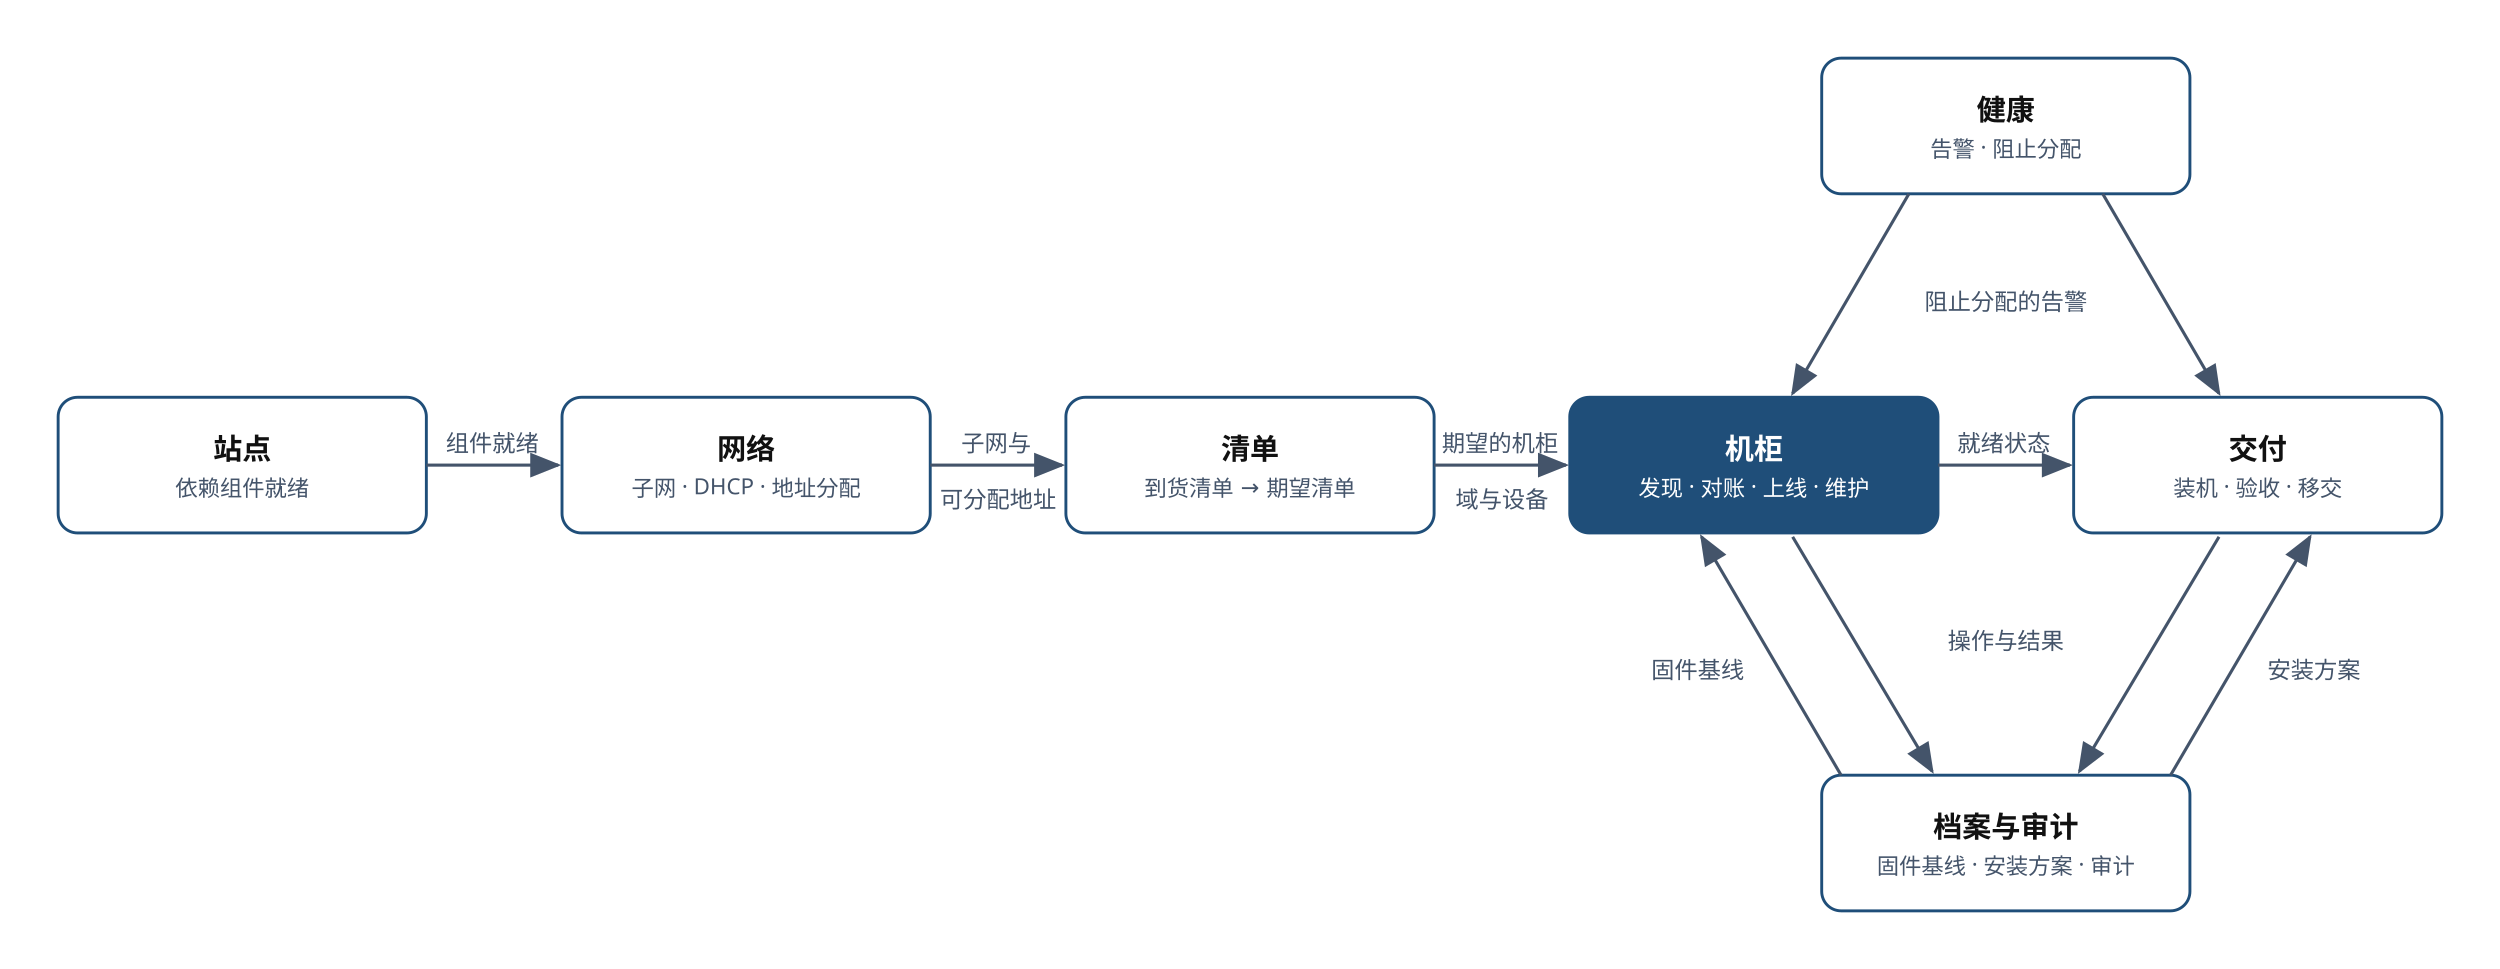
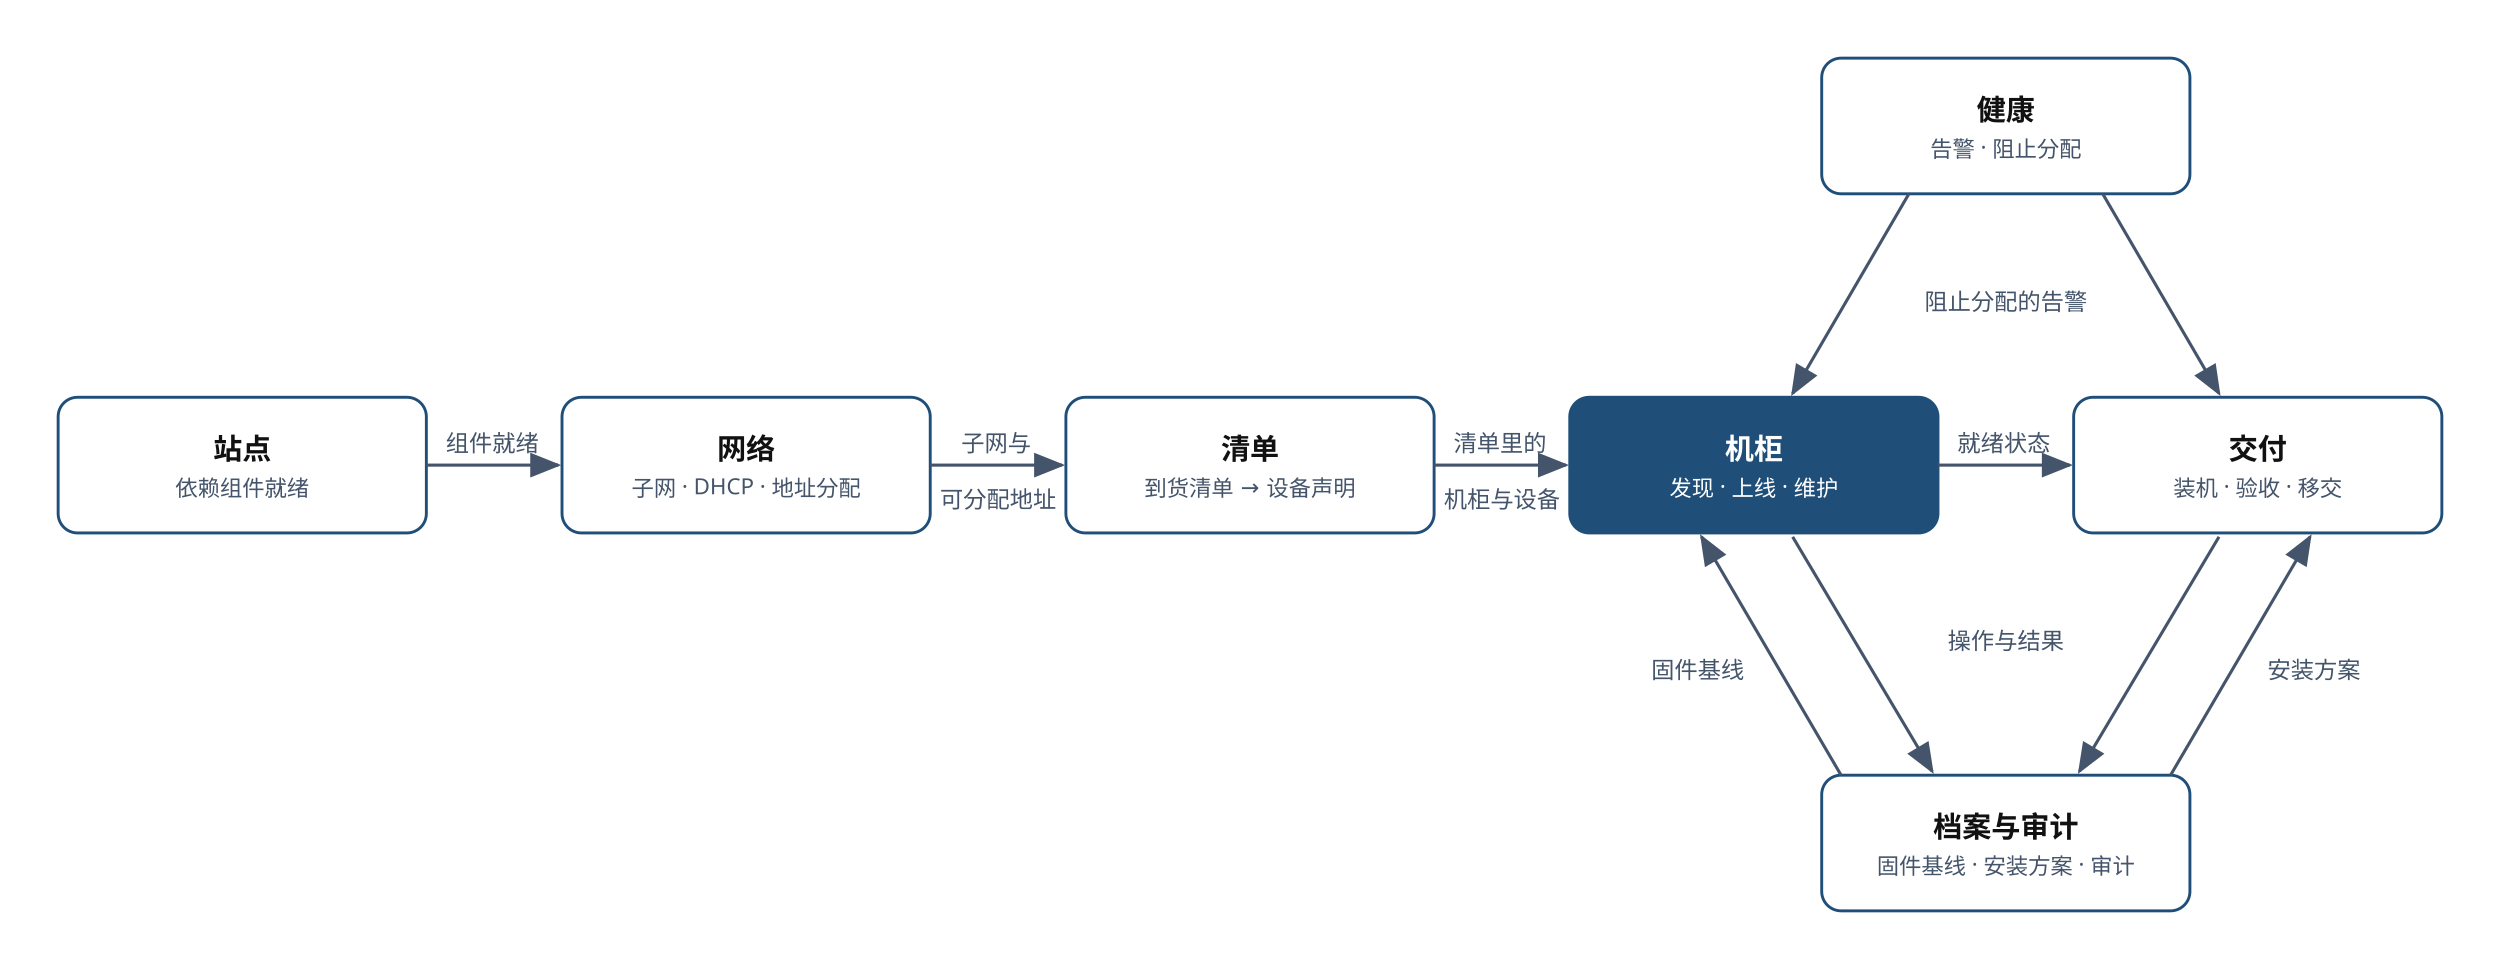
<svg xmlns="http://www.w3.org/2000/svg" width="1290" height="500" viewBox="0 0 1290 500" font-family="PingFang SC, Heiti SC, sans-serif">
  <defs>
    <marker id="ae" markerWidth="10" markerHeight="8" refX="9" refY="4" orient="auto">
      <path d="M0,0 L10,4 L0,8 z" fill="#44546A" />
    </marker>
  </defs>
  <rect width="1290" height="500" fill="white" />
  <rect x="940" y="30" width="190" height="70" rx="10" fill="#FFFFFF" stroke="#1F4E79" stroke-width="1.5" />
  <text x="1035.0" y="62.0" text-anchor="middle" font-size="15" font-weight="600" fill="#111111">健康</text>
  <text x="1035.0" y="81.0" text-anchor="middle" font-size="11.5" fill="#44546A">告警 · 阻止分配</text>
  <rect x="30" y="205" width="190" height="70" rx="10" fill="#FFFFFF" stroke="#1F4E79" stroke-width="1.5" />
  <text x="125.0" y="237.0" text-anchor="middle" font-size="15" font-weight="600" fill="#111111">站点</text>
  <text x="125.0" y="256.0" text-anchor="middle" font-size="11.5" fill="#44546A">依赖组件就绪</text>
  <rect x="290" y="205" width="190" height="70" rx="10" fill="#FFFFFF" stroke="#1F4E79" stroke-width="1.5" />
  <text x="385.0" y="237.0" text-anchor="middle" font-size="15" font-weight="600" fill="#111111">网络</text>
  <text x="385.0" y="256.0" text-anchor="middle" font-size="11.5" fill="#44546A">子网 · DHCP · 地址分配</text>
  <rect x="550" y="205" width="190" height="70" rx="10" fill="#FFFFFF" stroke="#1F4E79" stroke-width="1.5" />
  <text x="645.0" y="237.0" text-anchor="middle" font-size="15" font-weight="600" fill="#111111">清单</text>
-   <text x="645.0" y="256.0" text-anchor="middle" font-size="11.5" fill="#44546A">到货清单 → 期望清单</text>
+   <text x="645.0" y="256.0" text-anchor="middle" font-size="11.5" fill="#44546A">到货清单 → 设备声明</text>
  <rect x="810" y="205" width="190" height="70" rx="10" fill="#1F4E79" stroke="#1F4E79" stroke-width="1.5" />
  <text x="905.0" y="237.0" text-anchor="middle" font-size="15" font-weight="600" fill="#FFFFFF">机柜</text>
-   <text x="905.0" y="256.0" text-anchor="middle" font-size="11.5" fill="#FFFFFF">发现 · 对账 · 上线 · 维护</text>
+   <text x="905.0" y="256.0" text-anchor="middle" font-size="11.5" fill="#FFFFFF">发现 · 上线 · 维护</text>
  <rect x="1070" y="205" width="190" height="70" rx="10" fill="#FFFFFF" stroke="#1F4E79" stroke-width="1.5" />
  <text x="1165.0" y="237.0" text-anchor="middle" font-size="15" font-weight="600" fill="#111111">交付</text>
  <text x="1165.0" y="256.0" text-anchor="middle" font-size="11.5" fill="#44546A">装机 · 验收 · 移交</text>
  <rect x="940" y="400" width="190" height="70" rx="10" fill="#FFFFFF" stroke="#1F4E79" stroke-width="1.5" />
  <text x="1035.0" y="432.0" text-anchor="middle" font-size="15" font-weight="600" fill="#111111">档案与审计</text>
  <text x="1035.0" y="451.0" text-anchor="middle" font-size="11.5" fill="#44546A">固件基线 · 安装方案 · 审计</text>
  <line x1="220" y1="240" x2="288" y2="240" stroke="#44546A" stroke-width="1.6" marker-end="url(#ae)" />
  <text x="254.0" y="233.0" font-size="12" fill="#44546A" text-anchor="middle">组件就绪</text>
  <line x1="480" y1="240" x2="548" y2="240" stroke="#44546A" stroke-width="1.6" marker-end="url(#ae)" />
  <text x="514.0" y="233.0" font-size="12" fill="#44546A" text-anchor="middle">子网与</text>
  <text x="515" y="262" font-size="12" fill="#44546A" text-anchor="middle">可分配地址</text>
  <line x1="740" y1="240" x2="808" y2="240" stroke="#44546A" stroke-width="1.6" marker-end="url(#ae)" />
-   <text x="774.0" y="233.0" font-size="12" fill="#44546A" text-anchor="middle">期望的机柜</text>
-   <text x="775" y="262" font-size="12" fill="#44546A" text-anchor="middle">域与设备</text>
+   <text x="774.0" y="233.0" font-size="12" fill="#44546A" text-anchor="middle">清单里的</text>
+   <text x="775" y="262" font-size="12" fill="#44546A" text-anchor="middle">机柜与设备</text>
  <line x1="1000" y1="240" x2="1068" y2="240" stroke="#44546A" stroke-width="1.6" marker-end="url(#ae)" />
  <text x="1034.0" y="233.0" font-size="12" fill="#44546A" text-anchor="middle">就绪状态</text>
  <line x1="985" y1="100" x2="925" y2="203" stroke="#44546A" stroke-width="1.6" marker-end="url(#ae)" />
  <line x1="1085" y1="100" x2="1145" y2="203" stroke="#44546A" stroke-width="1.6" marker-end="url(#ae)" />
  <text x="1035" y="160" font-size="12" fill="#44546A" text-anchor="middle">阻止分配的告警</text>
  <line x1="950" y1="400" x2="878" y2="277" stroke="#44546A" stroke-width="1.6" marker-end="url(#ae)" />
  <text x="900" y="350" font-size="12" fill="#44546A" text-anchor="end">固件基线</text>
  <line x1="925" y1="277" x2="997" y2="398" stroke="#44546A" stroke-width="1.6" marker-end="url(#ae)" />
  <line x1="1120" y1="400" x2="1192" y2="277" stroke="#44546A" stroke-width="1.6" marker-end="url(#ae)" />
  <text x="1170" y="350" font-size="12" fill="#44546A" text-anchor="start">安装方案</text>
  <line x1="1145" y1="277" x2="1073" y2="398" stroke="#44546A" stroke-width="1.6" marker-end="url(#ae)" />
  <text x="1035" y="335" font-size="12" fill="#44546A" text-anchor="middle">操作与结果</text>
</svg>
